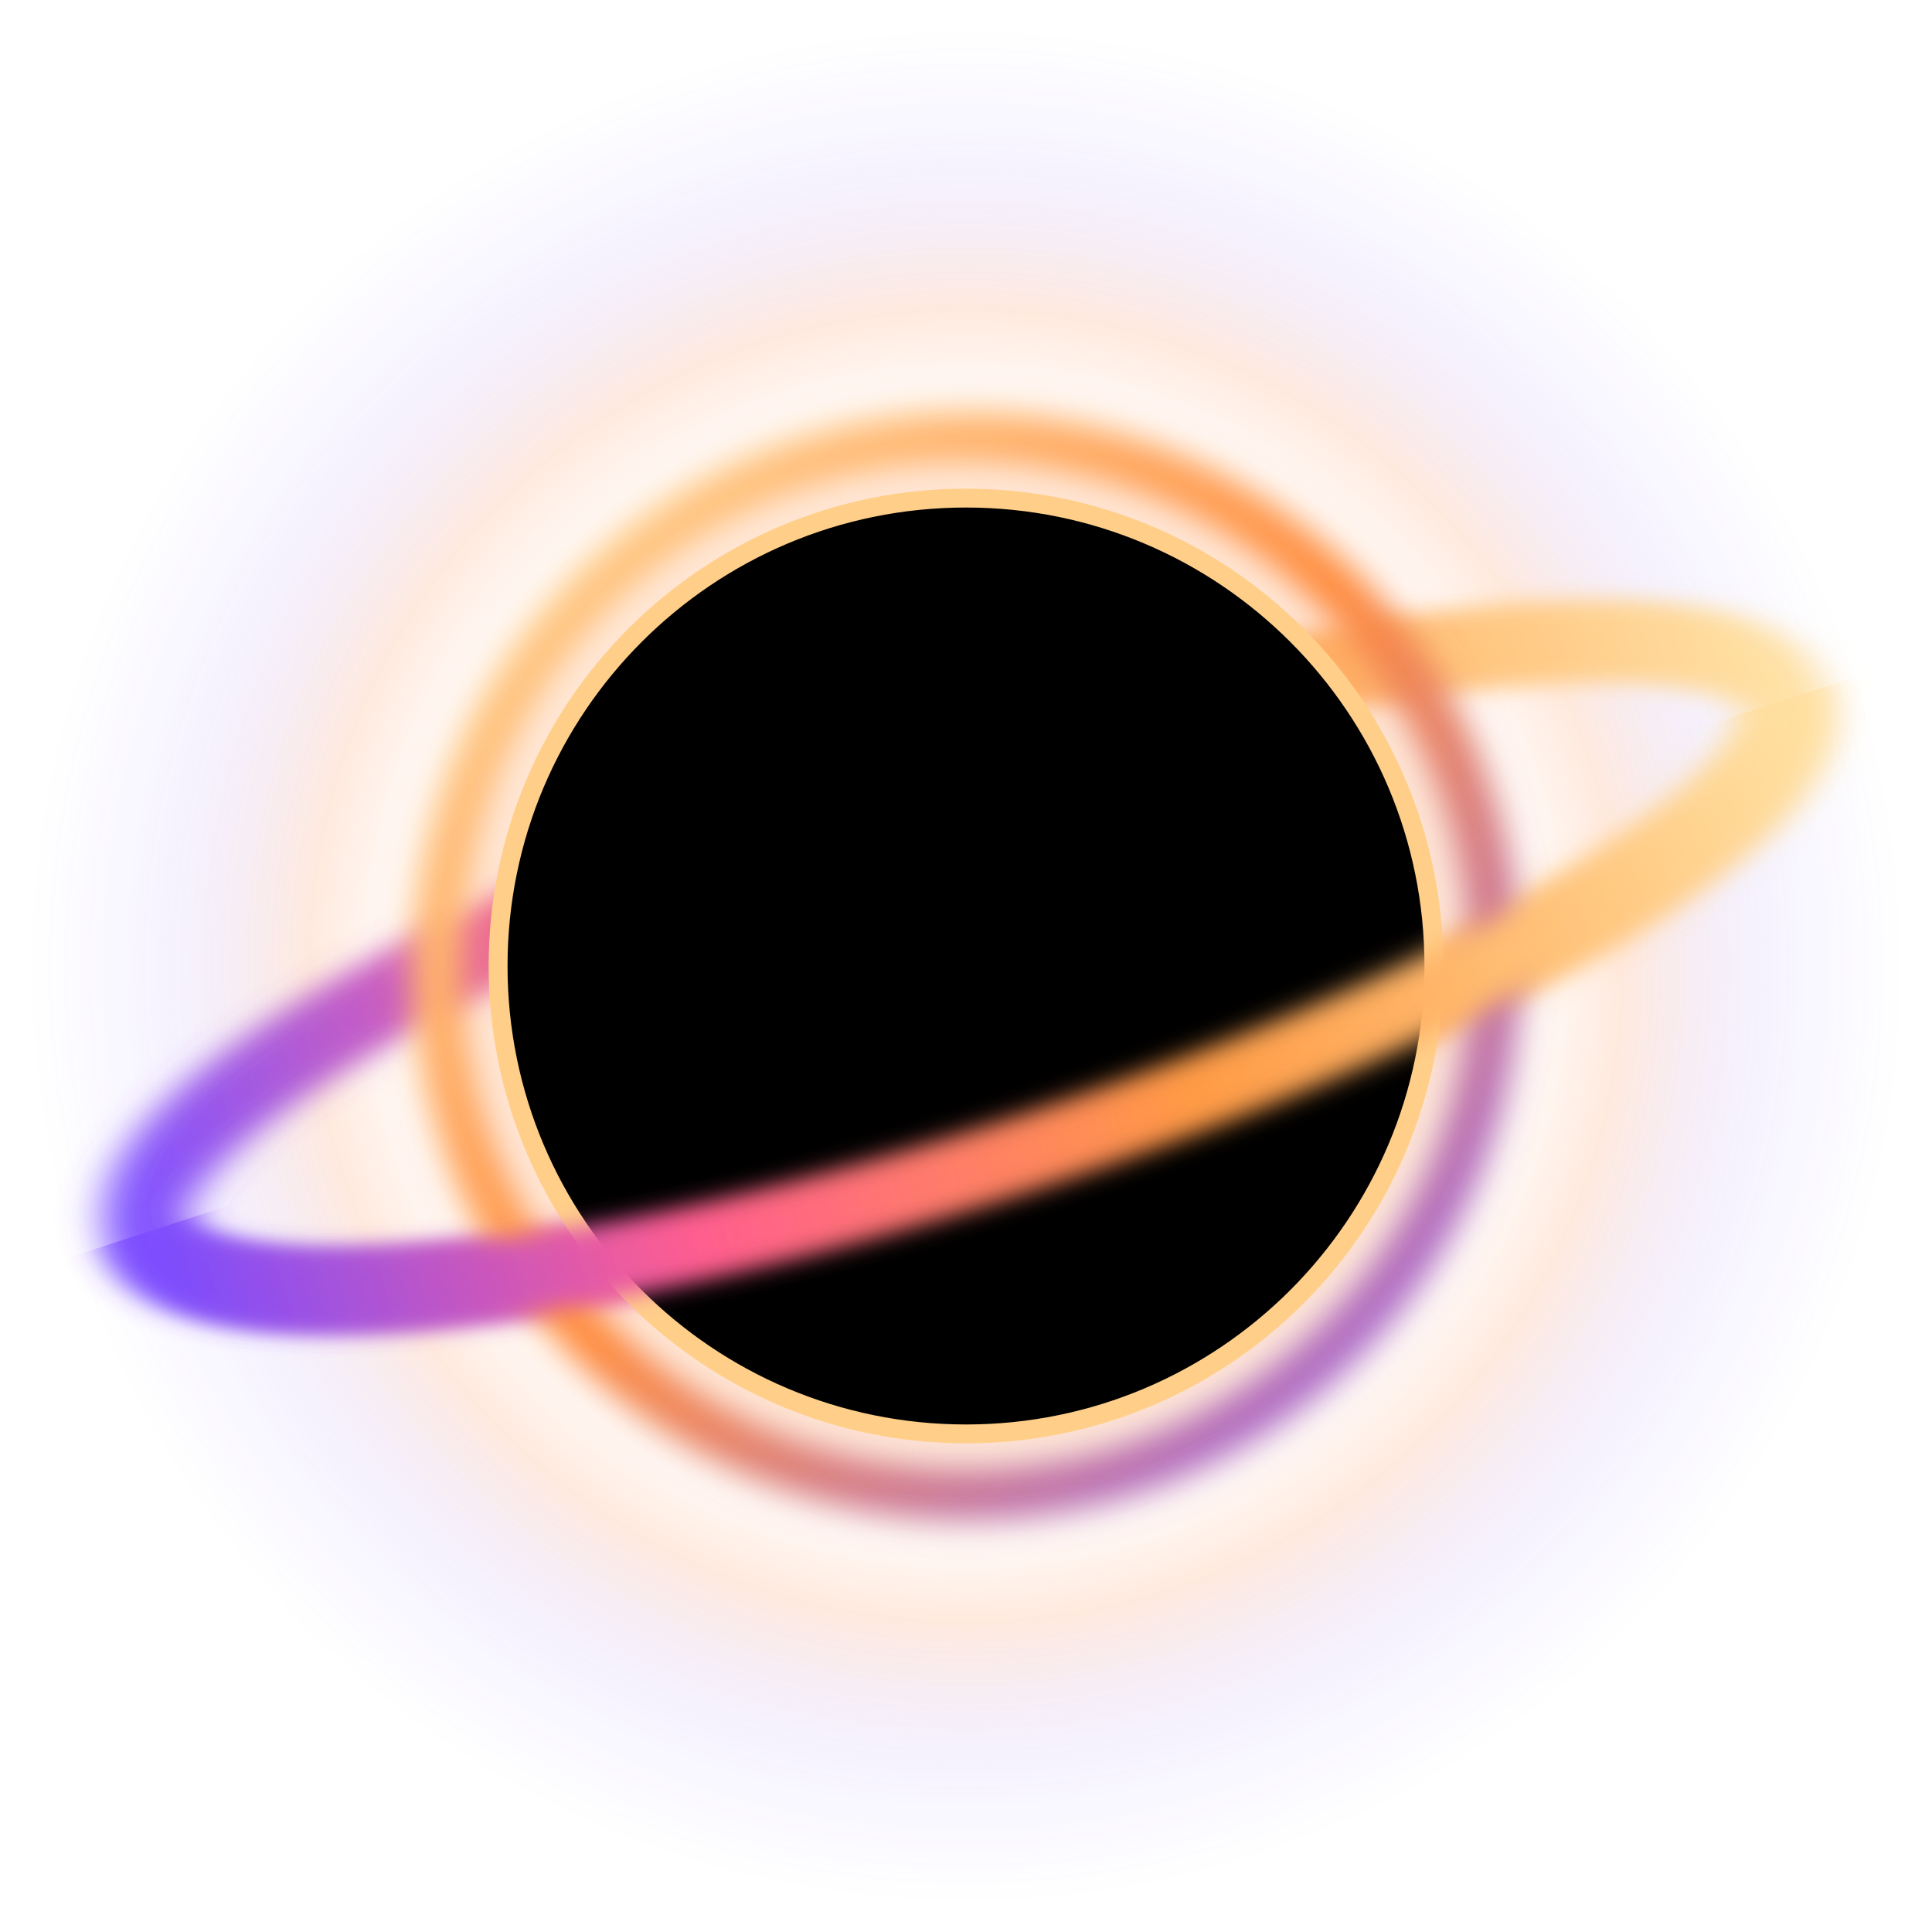
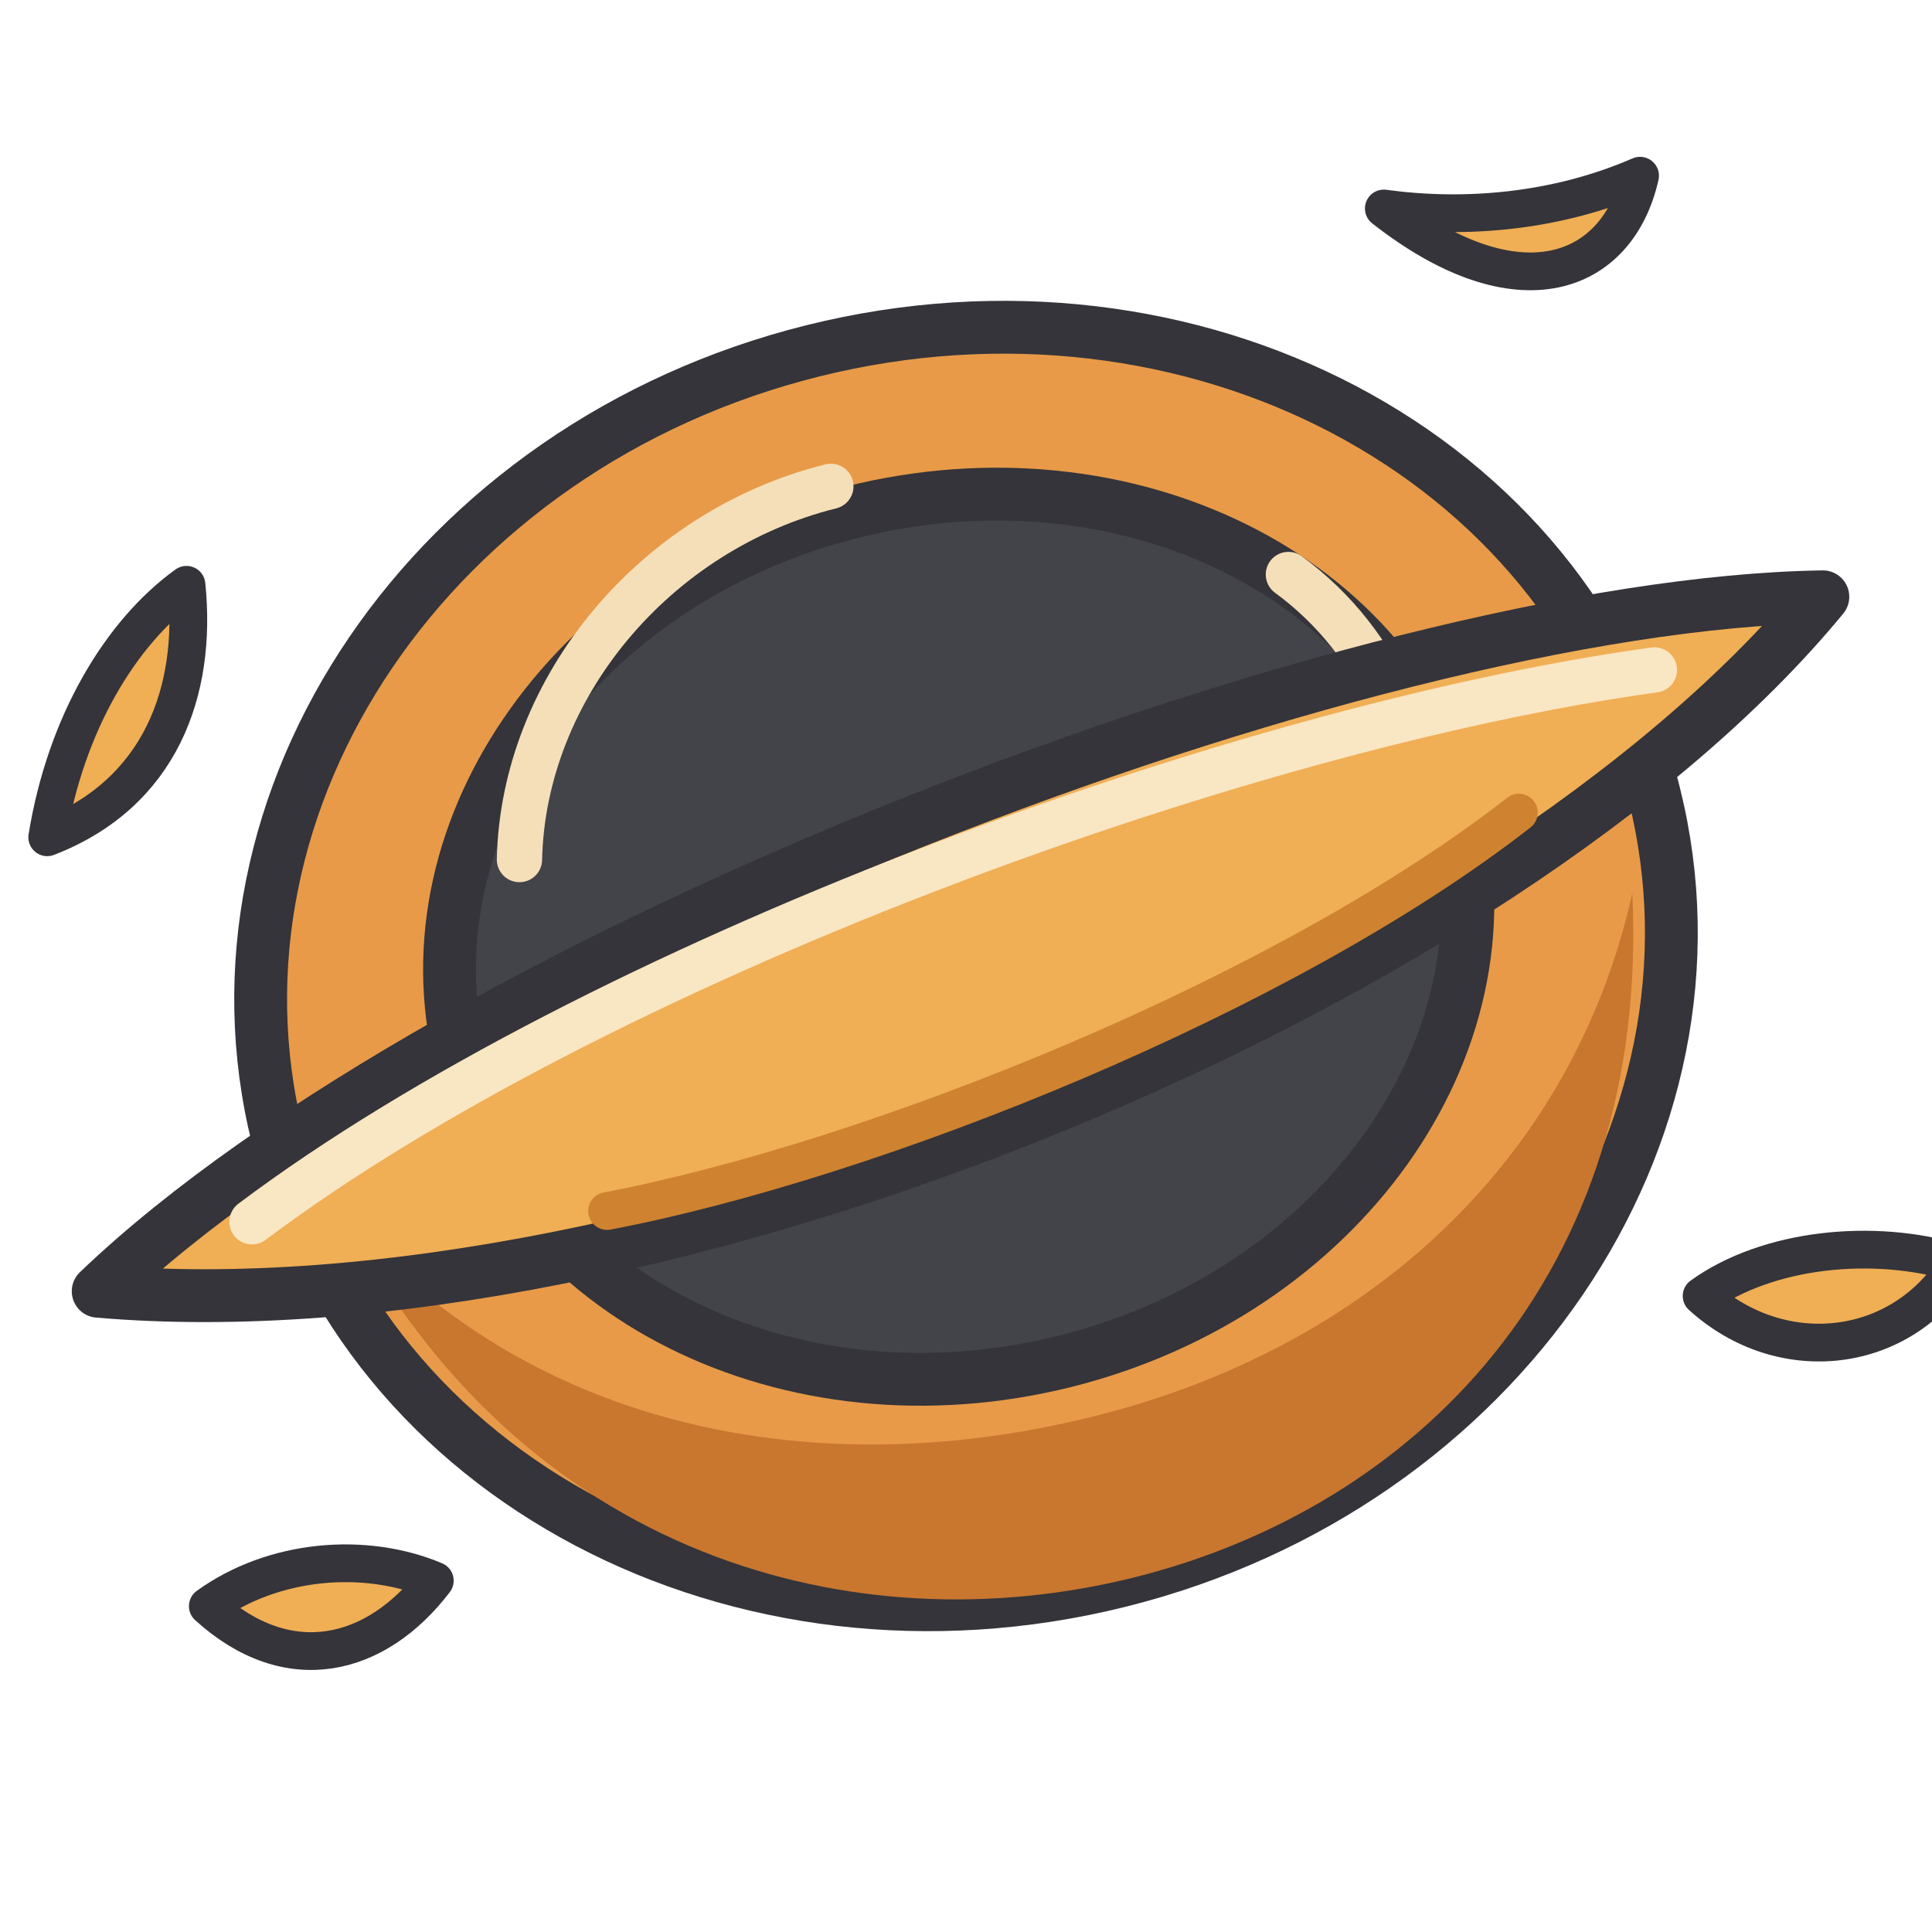
<svg xmlns="http://www.w3.org/2000/svg" viewBox="0 0 256 256" width="256" height="256">
-   <defs>
-     <radialGradient id="halo" cx="50%" cy="50%" r="50%">
-       <stop offset="58%" stop-color="#ff7a30" stop-opacity="0" />
-       <stop offset="70%" stop-color="#ff7a30" stop-opacity=".16" />
-       <stop offset="85%" stop-color="#7b4dff" stop-opacity=".07" />
-       <stop offset="100%" stop-color="#7b4dff" stop-opacity="0" />
-     </radialGradient>
-     <linearGradient id="disk" x1="0" y1="0" x2="1" y2="0">
-       <stop offset="0" stop-color="#7b4dff" />
-       <stop offset=".3" stop-color="#ff5d8f" />
-       <stop offset=".6" stop-color="#ff9a45" />
-       <stop offset="1" stop-color="#ffe0a0" />
-     </linearGradient>
-     <linearGradient id="ring" x1="0" y1="0" x2="1" y2="1">
-       <stop offset="0" stop-color="#ffe0a0" />
-       <stop offset=".5" stop-color="#ff8a3c" />
-       <stop offset="1" stop-color="#8a5cff" />
-     </linearGradient>
-     <filter id="soft" x="-20%" y="-20%" width="140%" height="140%">
-       <feGaussianBlur stdDeviation="2.2" />
-     </filter>
-     <filter id="glow" x="-50%" y="-50%" width="200%" height="200%">
-       <feGaussianBlur stdDeviation="7" />
-     </filter>
-     <clipPath id="front">
-       <rect x="0" y="128" width="256" height="128" />
-     </clipPath>
-   </defs>
-   <circle cx="128" cy="128" r="124" fill="url(#halo)" />
-   <g transform="rotate(-18 128 128)">
-     <ellipse cx="128" cy="128" rx="114" ry="26" fill="none" stroke="url(#disk)" stroke-width="11" filter="url(#soft)" opacity=".95" />
-   </g>
-   <circle cx="128" cy="128" r="70" fill="none" stroke="url(#ring)" stroke-width="7" filter="url(#soft)" />
-   <circle cx="128" cy="128" r="62" fill="#ff8a3c" opacity=".5" filter="url(#glow)" />
-   <circle cx="128" cy="128" r="62" fill="#000" />
-   <circle cx="128" cy="128" r="62" fill="none" stroke="#ffcf8a" stroke-width="2.5" />
-   <g transform="rotate(-18 128 128)" clip-path="url(#front)">
-     <ellipse cx="128" cy="128" rx="114" ry="26" fill="none" stroke="url(#disk)" stroke-width="10" filter="url(#soft)" />
+   <g transform="rotate(-14 128 128)" stroke-linejoin="round" stroke-linecap="round">
+     <ellipse cx="128" cy="128" rx="94" ry="84" fill="#e89a48" stroke="#34343a" stroke-width="7" />
+     <path d="M40 140 C52 190 92 212 130 212 C168 212 206 190 216 140 C200 172 168 190 130 190 C90 190 56 172 40 140Z" fill="#c9762f" />
+     <ellipse cx="128" cy="124" rx="68" ry="58" fill="#43434a" stroke="#34343a" stroke-width="7" />
+     <path d="M74 100 C80 78 102 62 126 62" fill="none" stroke="#f5dfb8" stroke-width="6" />
+     <path d="M182 88 C192 100 194 116 190 130" fill="none" stroke="#f5dfb8" stroke-width="6" />
+     <path d="M6 142 C62 110 190 94 250 108 C196 148 76 166 6 142Z" fill="#f0ae55" stroke="#34343a" stroke-width="7" />
+     <path d="M28 138 C80 116 170 106 226 112" fill="none" stroke="#f9e6c2" stroke-width="6" />
+     <path d="M74 148 C110 150 168 142 204 126" fill="none" stroke="#cf822f" stroke-width="5" />
+     <path d="M14 82 C20 68 30 58 40 54 C38 68 30 80 14 82Z" fill="#f0ae55" stroke="#34343a" stroke-width="5" />
+     <path d="M206 44 C216 48 228 50 240 48 C234 60 220 62 206 44Z" fill="#f0ae55" stroke="#34343a" stroke-width="5" />
+     <path d="M10 186 C20 182 32 184 40 190 C30 198 18 198 10 186Z" fill="#f0ae55" stroke="#34343a" stroke-width="5" />
+     <path d="M212 194 C222 190 236 192 246 198 C236 208 220 206 212 194Z" fill="#f0ae55" stroke="#34343a" stroke-width="5" />
  </g>
</svg>
